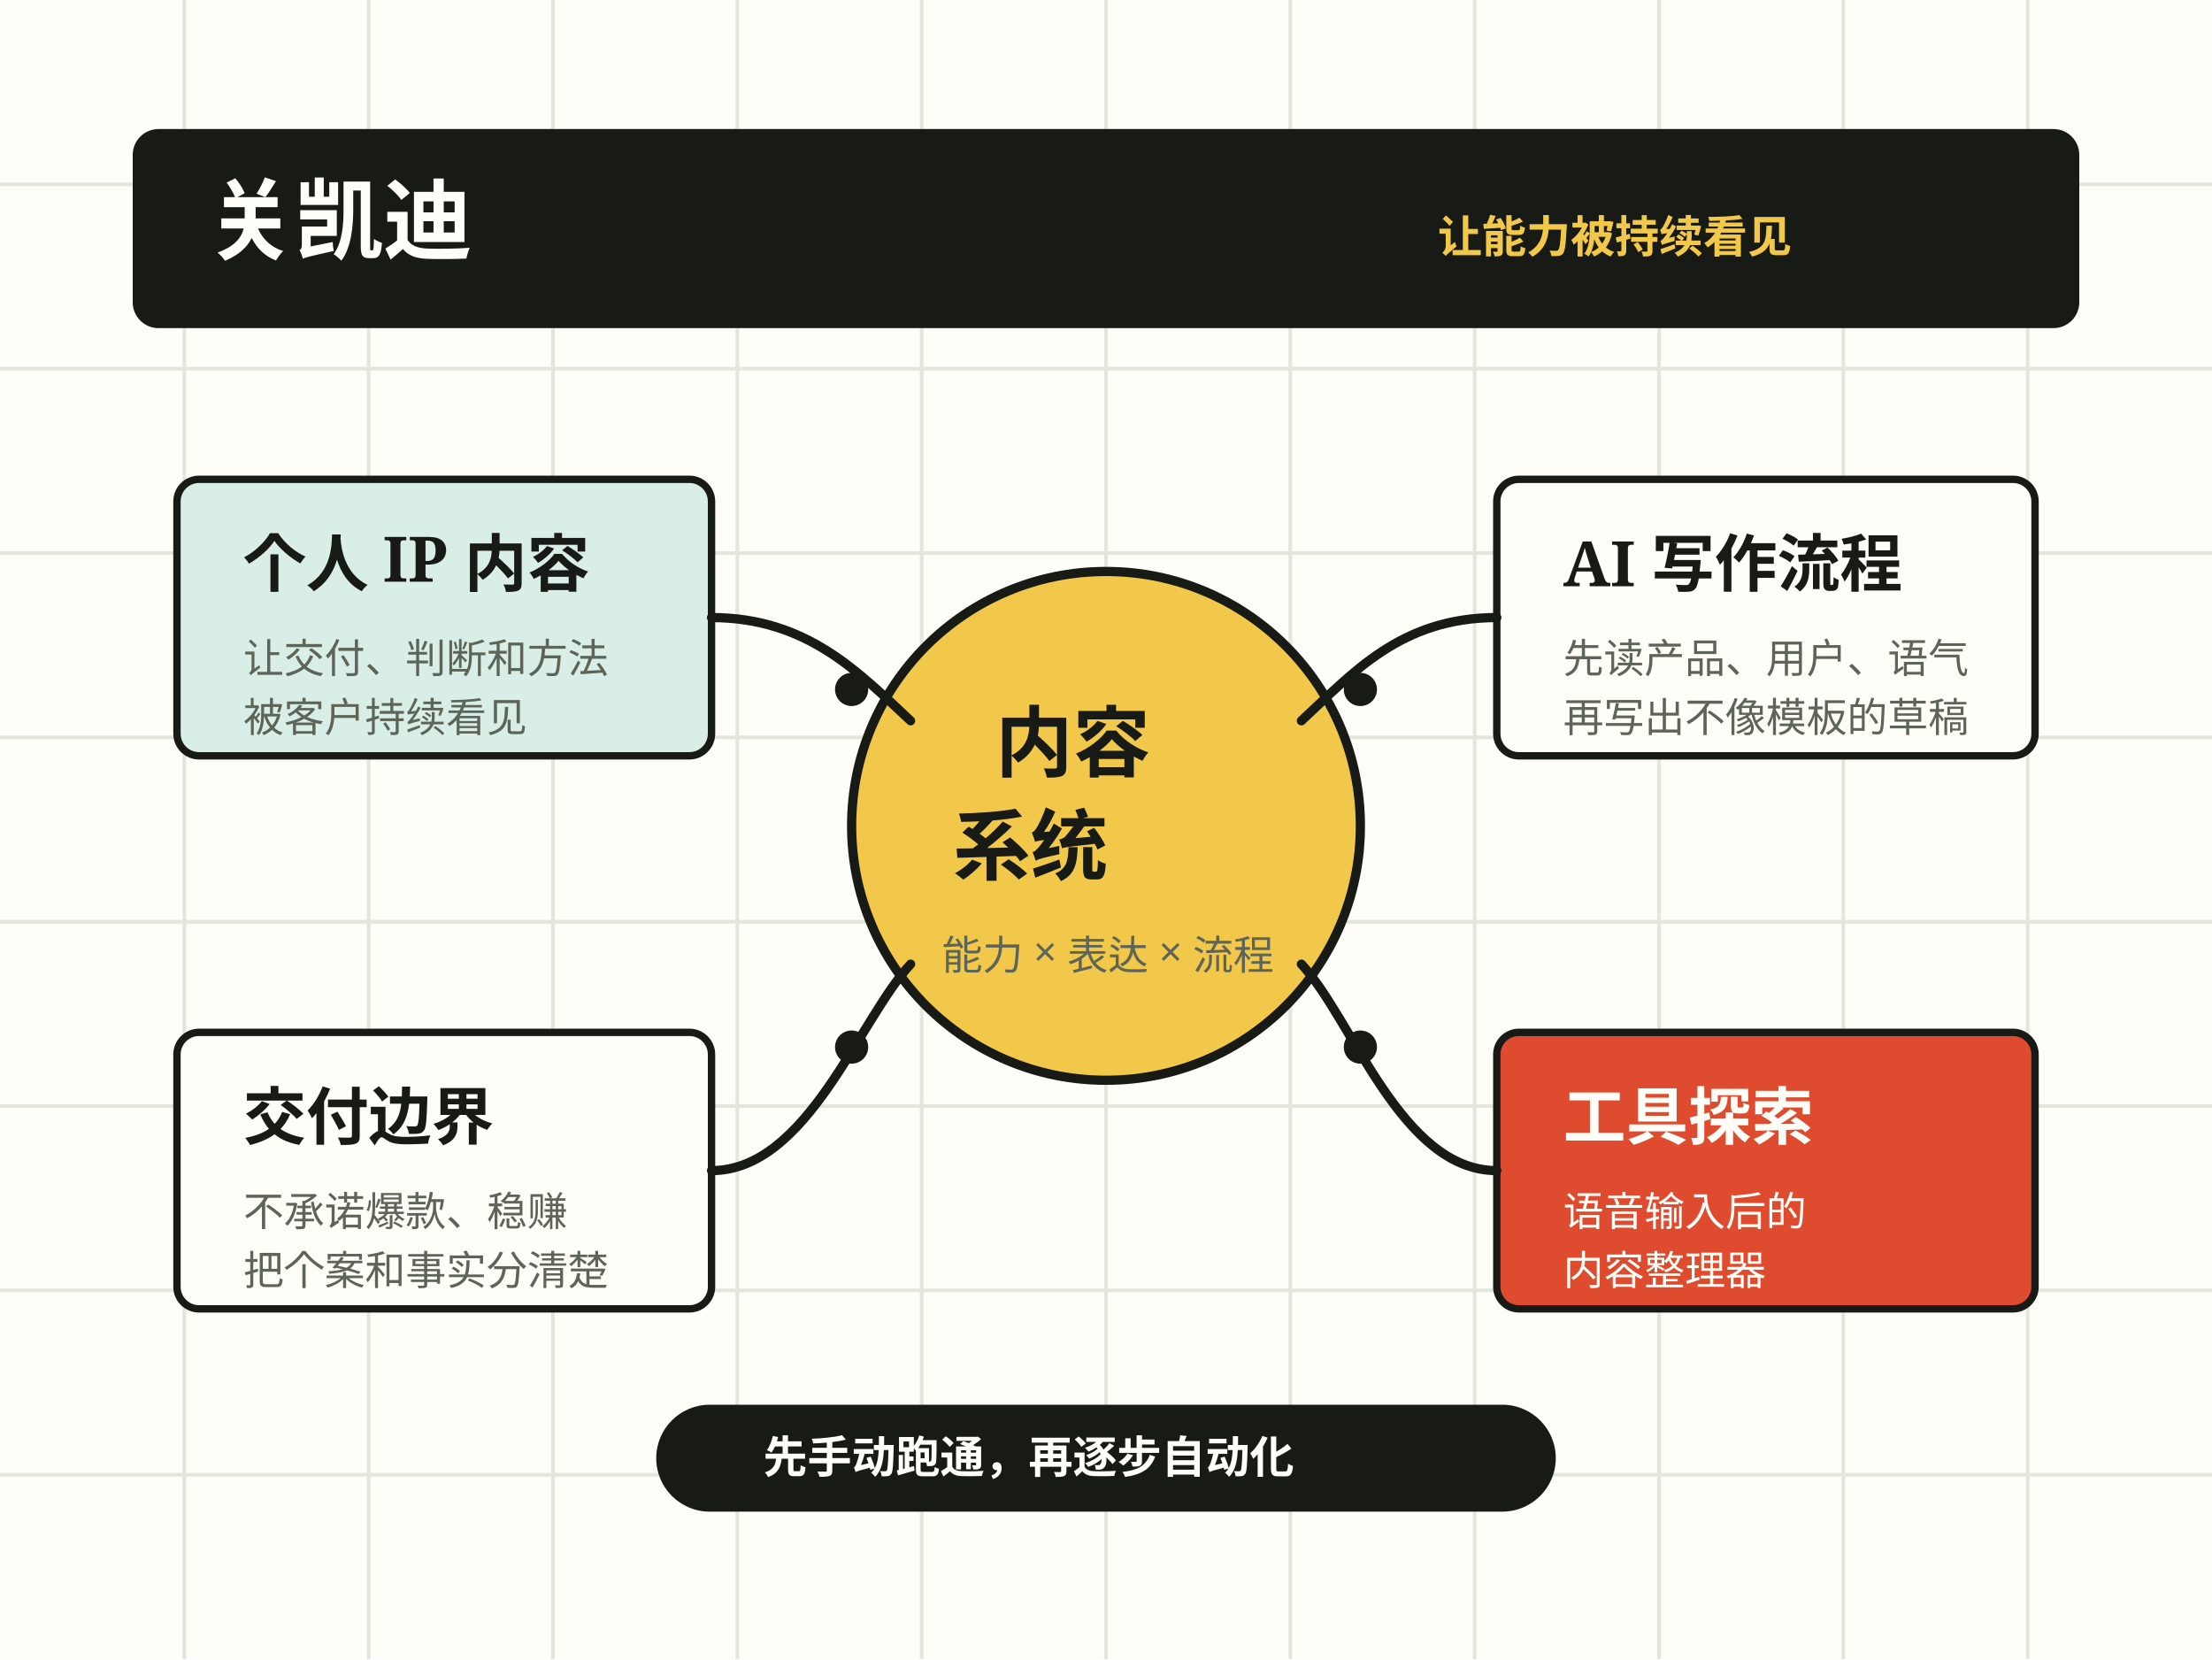
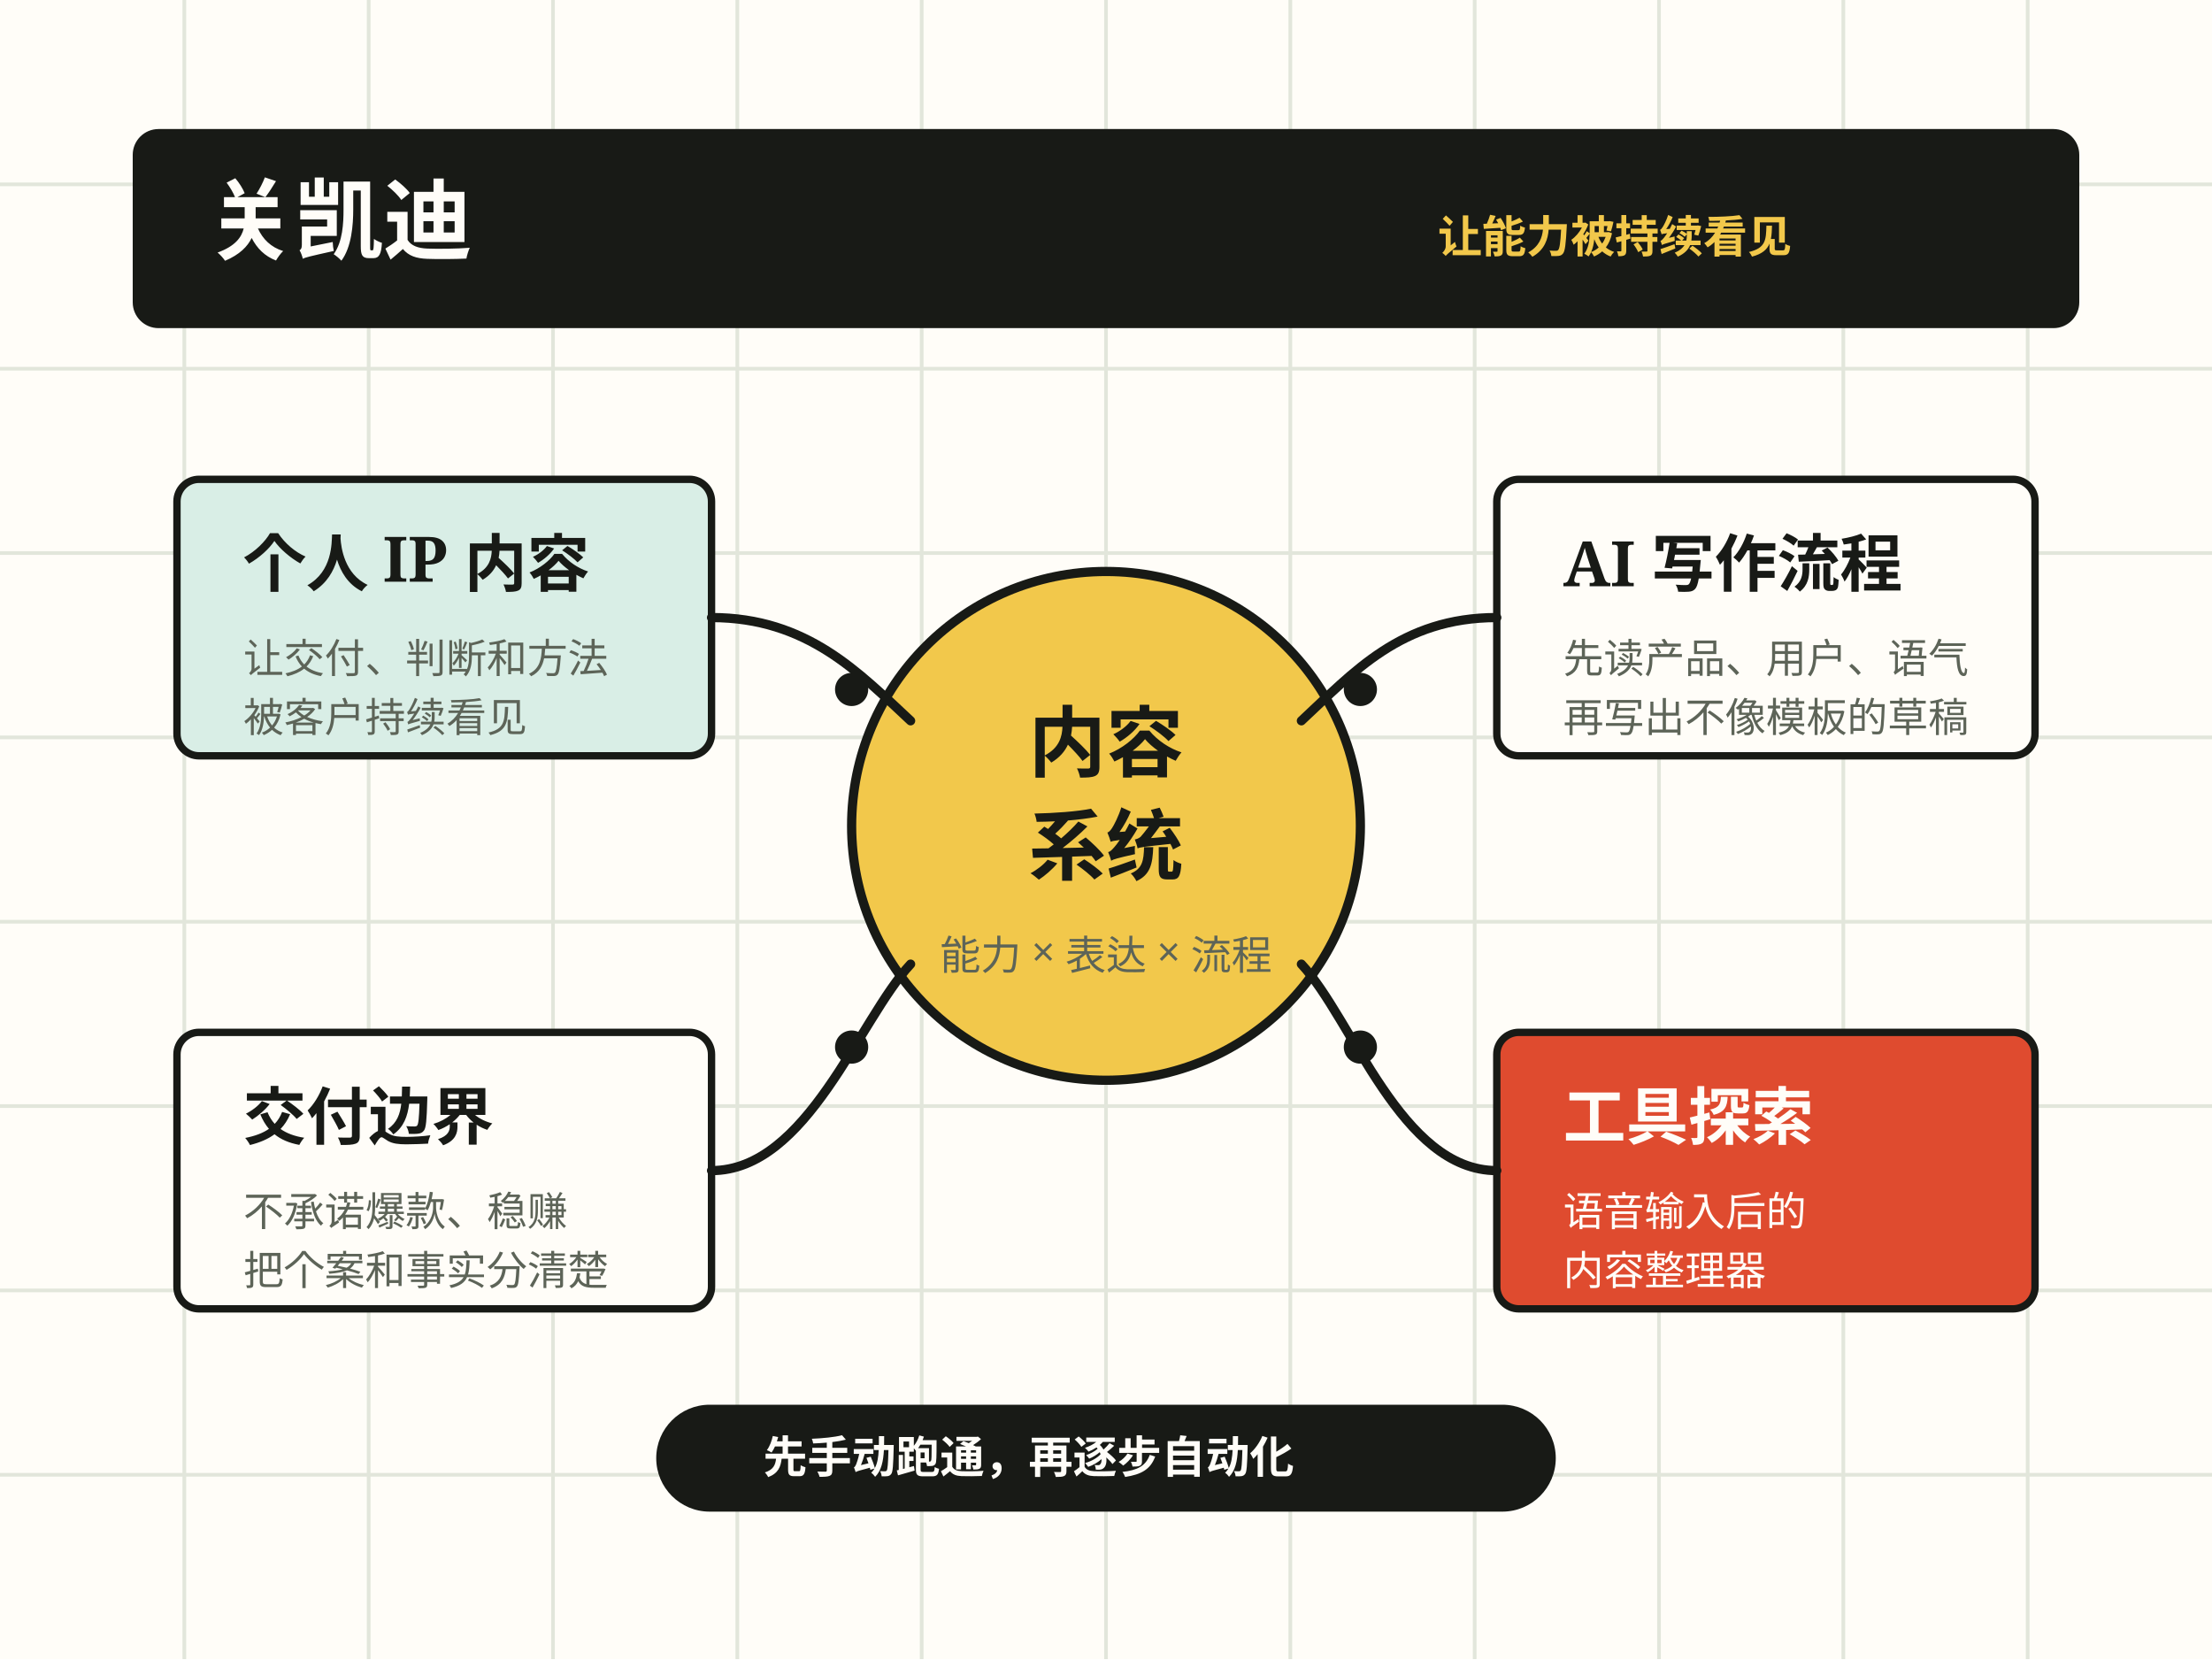
<svg xmlns="http://www.w3.org/2000/svg" width="1200" height="900" viewBox="0 0 1200 900" fill="none" role="img" aria-labelledby="title desc">
  <rect width="1200" height="900" fill="#FFFDF8" />
  <path d="M0 100H1200M0 200H1200M0 300H1200M0 400H1200M0 500H1200M0 600H1200M0 700H1200M0 800H1200M100 0V900M200 0V900M300 0V900M400 0V900M500 0V900M600 0V900M700 0V900M800 0V900M900 0V900M1000 0V900M1100 0V900" stroke="#E2E6DB" stroke-width="2" />
  <rect x="72" y="70" width="1056" height="108" rx="14" fill="#181A16" />
  <text x="112" y="137" fill="#FFFDF8" font-family="Songti SC, STSong, serif" font-size="48" font-weight="700">关凯迪</text>
  <text x="780" y="137" fill="#F2C84B" font-family="Hiragino Sans GB, PingFang SC, sans-serif" font-size="24" font-weight="700">让能力被持续看见</text>
  <circle cx="600" cy="448" r="138" fill="#F2C84B" stroke="#181A16" stroke-width="5" />
-   <text x="540" y="418" fill="#181A16" font-family="Songti SC, STSong, serif" font-size="42" font-weight="700">内容</text>
-   <text x="517" y="474" fill="#181A16" font-family="Songti SC, STSong, serif" font-size="42" font-weight="700">系统</text>
-   <text x="511" y="526" fill="#5D6458" font-family="Hiragino Sans GB, PingFang SC, sans-serif" font-size="22">能力 × 表达 × 流程</text>
+   <text x="600" y="418" fill="#181A16" font-family="Songti SC, STSong, serif" font-size="42" font-weight="700" text-anchor="middle">内容</text>
+   <text x="600" y="474" fill="#181A16" font-family="Songti SC, STSong, serif" font-size="42" font-weight="700" text-anchor="middle">系统</text>
+   <text x="600" y="526" fill="#5D6458" font-family="Hiragino Sans GB, PingFang SC, sans-serif" font-size="22" text-anchor="middle">能力 × 表达 × 流程</text>
  <rect x="96" y="260" width="290" height="150" rx="12" fill="#D9EEE6" stroke="#181A16" stroke-width="4" />
  <text x="132" y="318" fill="#181A16" font-family="Songti SC, STSong, serif" font-size="34" font-weight="700">个人 IP 内容</text>
  <text x="132" y="365" fill="#5D6458" font-family="Hiragino Sans GB, PingFang SC, sans-serif" font-size="22">让交付、判断和方法</text>
  <text x="132" y="397" fill="#5D6458" font-family="Hiragino Sans GB, PingFang SC, sans-serif" font-size="22">被客户持续看见</text>
  <rect x="812" y="260" width="292" height="150" rx="12" fill="#FFFDF8" stroke="#181A16" stroke-width="4" />
  <text x="848" y="318" fill="#181A16" font-family="Songti SC, STSong, serif" font-size="34" font-weight="700">AI 写作流程</text>
  <text x="848" y="365" fill="#5D6458" font-family="Hiragino Sans GB, PingFang SC, sans-serif" font-size="22">先读产品、用户、语气</text>
  <text x="848" y="397" fill="#5D6458" font-family="Hiragino Sans GB, PingFang SC, sans-serif" font-size="22">再写出不像模板的草稿</text>
  <rect x="96" y="560" width="290" height="150" rx="12" fill="#FFFDF8" stroke="#181A16" stroke-width="4" />
  <text x="132" y="618" fill="#181A16" font-family="Songti SC, STSong, serif" font-size="34" font-weight="700">交付边界</text>
  <text x="132" y="665" fill="#5D6458" font-family="Hiragino Sans GB, PingFang SC, sans-serif" font-size="22">不承诺爆款、稳赚</text>
  <text x="132" y="697" fill="#5D6458" font-family="Hiragino Sans GB, PingFang SC, sans-serif" font-size="22">把个案和事实分清楚</text>
  <rect x="812" y="560" width="292" height="150" rx="12" fill="#DF4B2F" stroke="#181A16" stroke-width="4" />
  <text x="848" y="618" fill="#FFFDF8" font-family="Songti SC, STSong, serif" font-size="34" font-weight="700">工具探索</text>
  <text x="848" y="665" fill="#FFFDF8" font-family="Hiragino Sans GB, PingFang SC, sans-serif" font-size="22">语音输入后的</text>
  <text x="848" y="697" fill="#FFFDF8" font-family="Hiragino Sans GB, PingFang SC, sans-serif" font-size="22">内容整理器</text>
  <path d="M386 335C438 335 466 365 494 391" stroke="#181A16" stroke-width="5" stroke-linecap="round" />
  <path d="M812 335C760 335 734 365 706 391" stroke="#181A16" stroke-width="5" stroke-linecap="round" />
  <path d="M386 635C438 635 466 553 494 523" stroke="#181A16" stroke-width="5" stroke-linecap="round" />
  <path d="M812 635C760 635 734 553 706 523" stroke="#181A16" stroke-width="5" stroke-linecap="round" />
  <circle cx="462" cy="374" r="9" fill="#181A16" />
  <circle cx="738" cy="374" r="9" fill="#181A16" />
  <circle cx="462" cy="568" r="9" fill="#181A16" />
  <circle cx="738" cy="568" r="9" fill="#181A16" />
  <rect x="356" y="762" width="488" height="58" rx="29" fill="#181A16" />
  <text x="414" y="799" fill="#FFFDF8" font-family="Hiragino Sans GB, PingFang SC, sans-serif" font-size="24" font-weight="700">先手动跑通，再逐步自动化</text>
</svg>
